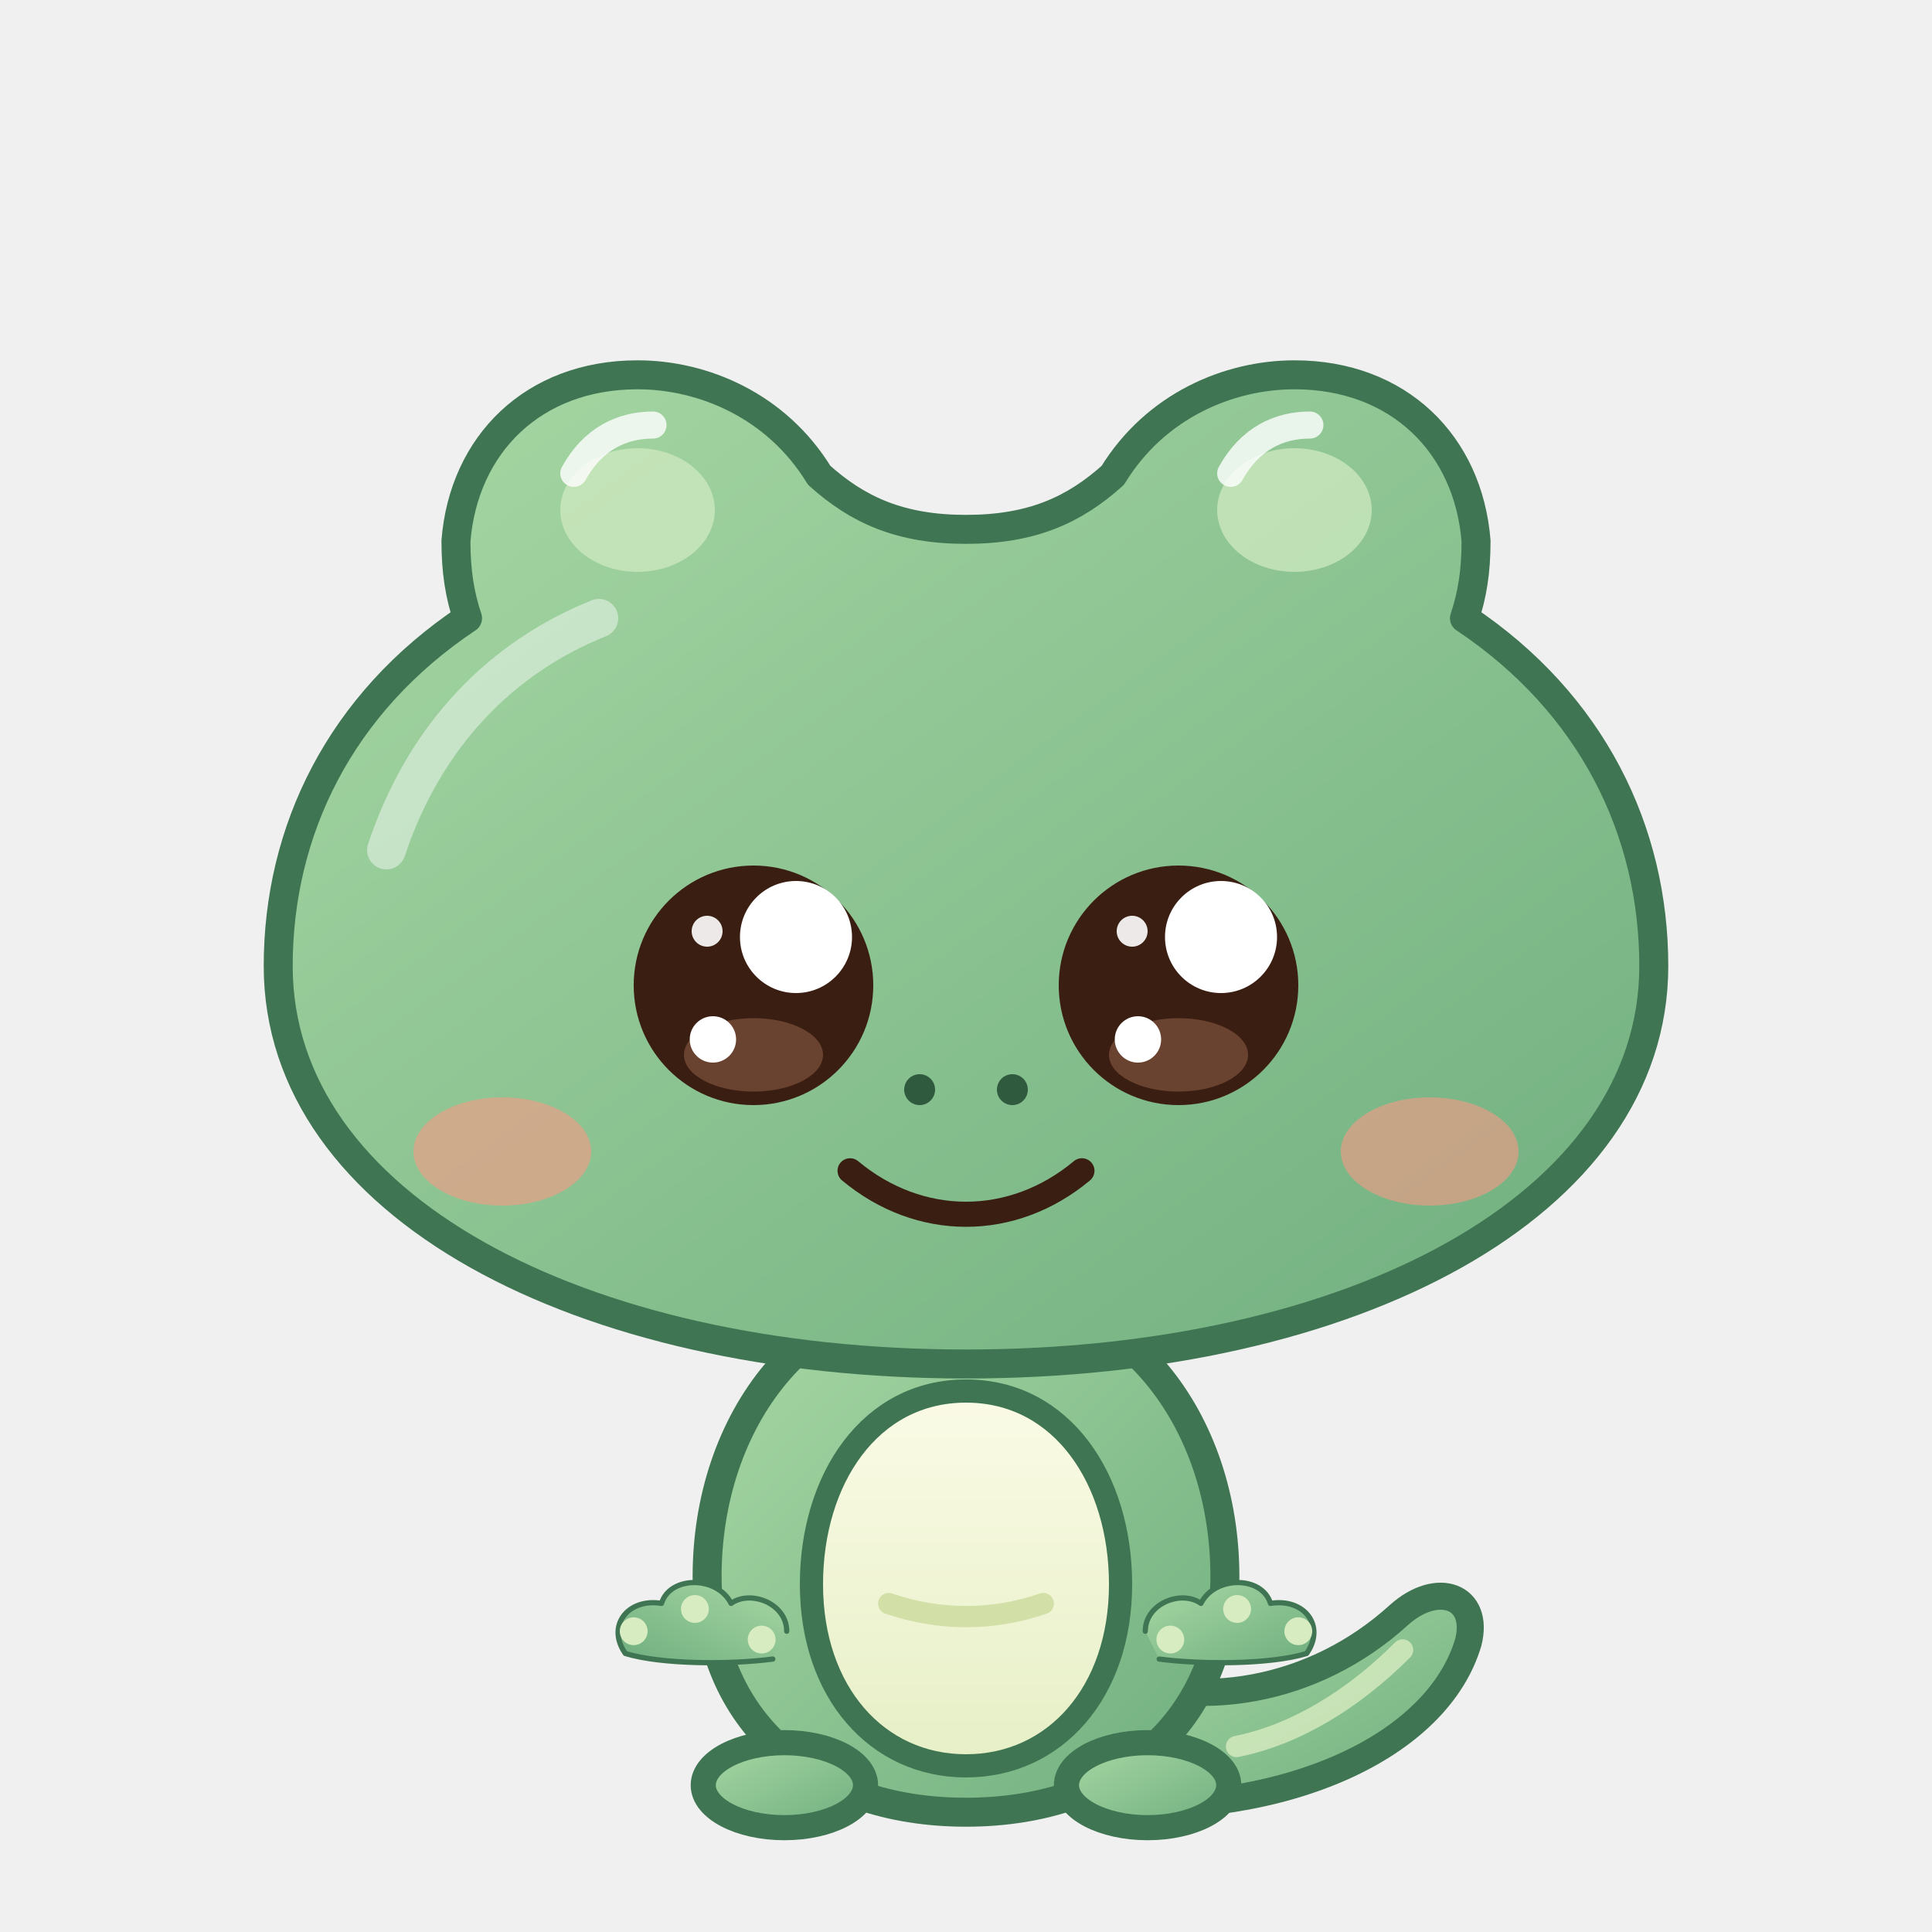
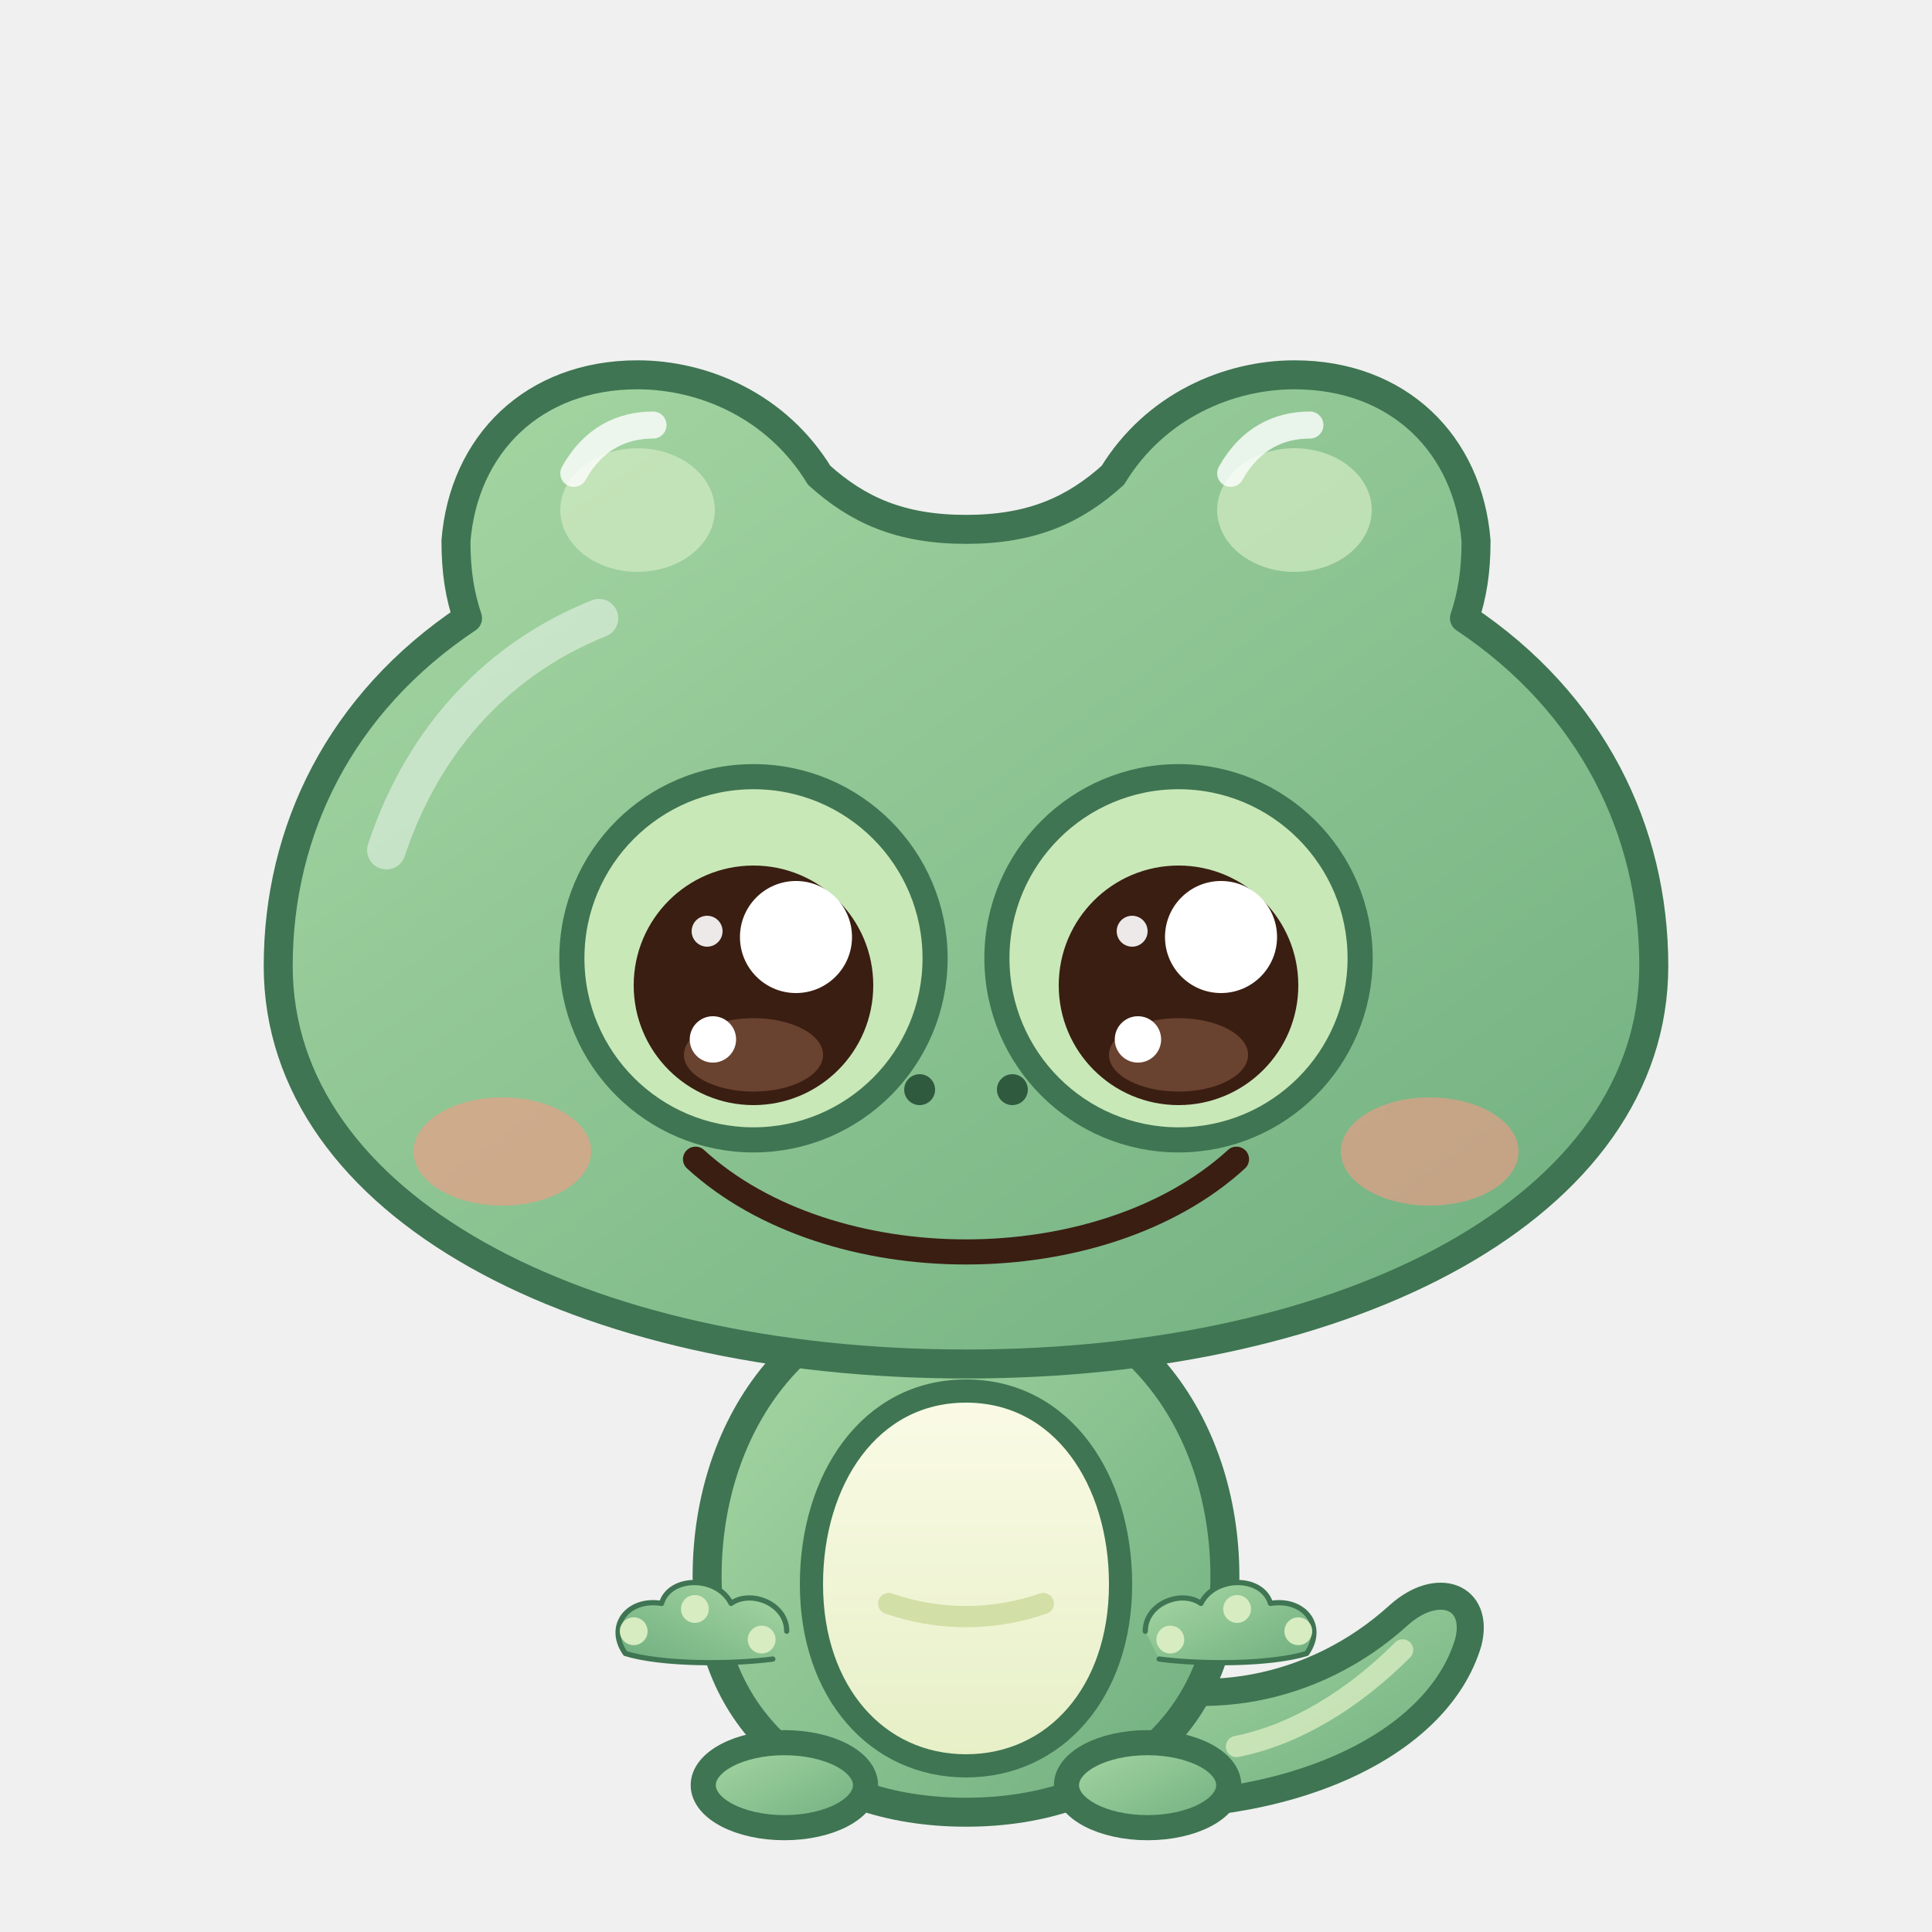
<svg xmlns="http://www.w3.org/2000/svg" viewBox="0 0 100 100" width="480" height="480">
  <defs>
    <linearGradient id="ribbit-f1-skin" x1="0" y1="0" x2="1" y2="1">
      <stop offset="0" stop-color="#a8d8a4" />
      <stop offset="1" stop-color="#6fae7f" />
    </linearGradient>
    <linearGradient id="ribbit-f1-belly" x1="0" y1="0" x2="0" y2="1">
      <stop offset="0" stop-color="#fbfbe6" />
      <stop offset="1" stop-color="#e6efc6" />
    </linearGradient>
    <linearGradient id="ribbit-f1-lily" x1="0" y1="0" x2="0" y2="1">
      <stop offset="0" stop-color="#ffe0e4" />
      <stop offset="1" stop-color="#f5a8b4" />
    </linearGradient>
  </defs>
  <g>
    <path d="M57 86.6C62 88.6 68 87.6 72.4 83.6 74.4 81.8 76.6 82.6 76 85 74.4 90.4 66.6 94 57 93.4Z" fill="url(#ribbit-f1-skin)" stroke="#3f7552" stroke-width="1.4" stroke-linejoin="round" stroke-linecap="round" />
    <path d="M64 90.4c3-.6 6-2.4 8.6-5" fill="none" stroke="#d7ecc0" stroke-width="1.1" stroke-linecap="round" stroke-linejoin="round" opacity="0.8" />
    <path d="M50 66.6C58.4 66.6 63.4 73.6 63.4 81.6 63.4 89 58 93.8 50 93.8S36.6 89 36.6 81.6C36.6 73.6 41.6 66.6 50 66.6Z" fill="url(#ribbit-f1-skin)" stroke="#3f7552" stroke-width="1.5" stroke-linejoin="round" stroke-linecap="round" />
    <path d="M50 72C55 72 58 76.6 58 82 58 87.6 54.6 91.4 50 91.4S42 87.6 42 82C42 76.6 45 72 50 72Z" fill="url(#ribbit-f1-belly)" stroke="#3f7552" stroke-width="1.2" stroke-linejoin="round" stroke-linecap="round" />
    <path d="M46 83c2.6.9 5.4.9 8 0" fill="none" stroke="#d2dfa6" stroke-width="1.1" stroke-linecap="round" stroke-linejoin="round" opacity="1" />
    <ellipse cx="40.6" cy="92.4" rx="4.2" ry="2.2" fill="url(#ribbit-f1-skin)" stroke="#3f7552" stroke-width="1.3" />
    <ellipse cx="59.4" cy="92.4" rx="4.2" ry="2.2" fill="url(#ribbit-f1-skin)" stroke="#3f7552" stroke-width="1.3" />
    <g transform="translate(-2.4 0) translate(66 84) scale(0.72 0.72) translate(-66 -84)">
      <path d="M60 84.6C60 82.6 62.6 81.6 64 82.6 65 80.6 68.4 80.6 69 82.6 71.4 82.2 73 84.2 71.6 86.2 69 87 64 87 61 86.6 60 84.6Z" fill="url(#ribbit-f1-skin)" stroke="#3f7552" stroke-width="1.3" stroke-linejoin="round" stroke-linecap="round" vector-effect="non-scaling-stroke" />
      <circle cx="61.8" cy="85.2" r="1" fill="#d7ecc0" />
      <circle cx="66.6" cy="83" r="1" fill="#d7ecc0" />
      <circle cx="71" cy="84.6" r="1" fill="#d7ecc0" />
    </g>
    <g transform="matrix(-1 0 0 1 100 0)">
      <g transform="translate(-2.4 0) translate(66 84) scale(0.72 0.72) translate(-66 -84)">
        <path d="M60 84.6C60 82.6 62.6 81.6 64 82.6 65 80.6 68.4 80.6 69 82.6 71.4 82.2 73 84.2 71.6 86.2 69 87 64 87 61 86.6 60 84.6Z" fill="url(#ribbit-f1-skin)" stroke="#3f7552" stroke-width="1.3" stroke-linejoin="round" stroke-linecap="round" vector-effect="non-scaling-stroke" />
        <circle cx="61.8" cy="85.2" r="1" fill="#d7ecc0" />
        <circle cx="66.6" cy="83" r="1" fill="#d7ecc0" />
        <circle cx="71" cy="84.6" r="1" fill="#d7ecc0" />
      </g>
    </g>
    <path d="M50 27.4C53.4 27.4 55.6 26.4 57.6 24.6 59.8 21 63.6 19.4 67 19.4 72.4 19.4 76 23 76.4 28 76.4 29.6 76.2 30.8 75.8 32 82.4 36.4 85.6 43 85.6 50 85.6 62.4 70 70.6 50 70.6S14.4 62.4 14.4 50C14.4 43 17.6 36.4 24.2 32 23.8 30.8 23.6 29.6 23.6 28 24 23 27.6 19.4 33 19.4 36.4 19.4 40.2 21 42.4 24.6 44.4 26.4 46.6 27.4 50 27.4Z" fill="url(#ribbit-f1-skin)" stroke="#3f7552" stroke-width="1.5" stroke-linejoin="round" stroke-linecap="round" />
    <ellipse cx="33" cy="26.4" rx="4" ry="3.2" fill="#cfe9c0" opacity=".75" />
    <ellipse cx="67" cy="26.4" rx="4" ry="3.2" fill="#cfe9c0" opacity=".75" />
    <path d="M29.7 24.5c1.0-1.8 2.5-2.5 4.1-2.5M63.7 24.5c1.0-1.8 2.5-2.5 4.1-2.5" fill="none" stroke="#fff" stroke-width="1.4" stroke-linecap="round" stroke-linejoin="round" opacity="0.8" />
    <path d="M20 44c2-6 6-10 11-12" fill="none" stroke="#fff" stroke-width="2" stroke-linecap="round" stroke-linejoin="round" opacity="0.45" />
+     <circle cx="39" cy="49.6" r="9.4" fill="#c9e8b8" stroke="#3f7552" stroke-width="1.3" />
+     <circle cx="61" cy="49.6" r="9.4" fill="#c9e8b8" stroke="#3f7552" stroke-width="1.3" />
    <circle cx="39" cy="51" r="6.2" fill="#3a1e12" />
    <ellipse cx="39" cy="54.6" rx="3.6" ry="1.9" fill="#8a5a44" opacity=".6" />
    <circle cx="41.2" cy="48.5" r="2.9" fill="#fff" />
    <circle cx="36.9" cy="53.8" r="1.2" fill="#fff" />
    <circle cx="36.6" cy="48.2" r=".8" fill="#fff" opacity=".9" />
    <circle cx="61" cy="51" r="6.2" fill="#3a1e12" />
    <ellipse cx="61" cy="54.6" rx="3.6" ry="1.9" fill="#8a5a44" opacity=".6" />
    <circle cx="63.2" cy="48.5" r="2.9" fill="#fff" />
    <circle cx="58.9" cy="53.8" r="1.2" fill="#fff" />
    <circle cx="58.6" cy="48.2" r=".8" fill="#fff" opacity=".9" />
    <ellipse cx="26" cy="59.6" rx="4.6" ry="2.8" fill="#f79a86" opacity=".6" />
    <ellipse cx="74" cy="59.6" rx="4.6" ry="2.8" fill="#f79a86" opacity=".6" />
    <circle cx="47.6" cy="56.4" r=".8" fill="#2f5a3e" />
    <circle cx="52.4" cy="56.4" r=".8" fill="#2f5a3e" />
-     <path d="M44 60.6c3.6 3 8.4 3 12 0" fill="none" stroke="#3a1e12" stroke-width="1.3" stroke-linecap="round" stroke-linejoin="round" opacity="1" />
+     <path d="M36 60c7 6.4 21 6.4 28 0" fill="none" stroke="#3a1e12" stroke-width="1.3" stroke-linecap="round" stroke-linejoin="round" opacity="1" />
  </g>
</svg>
